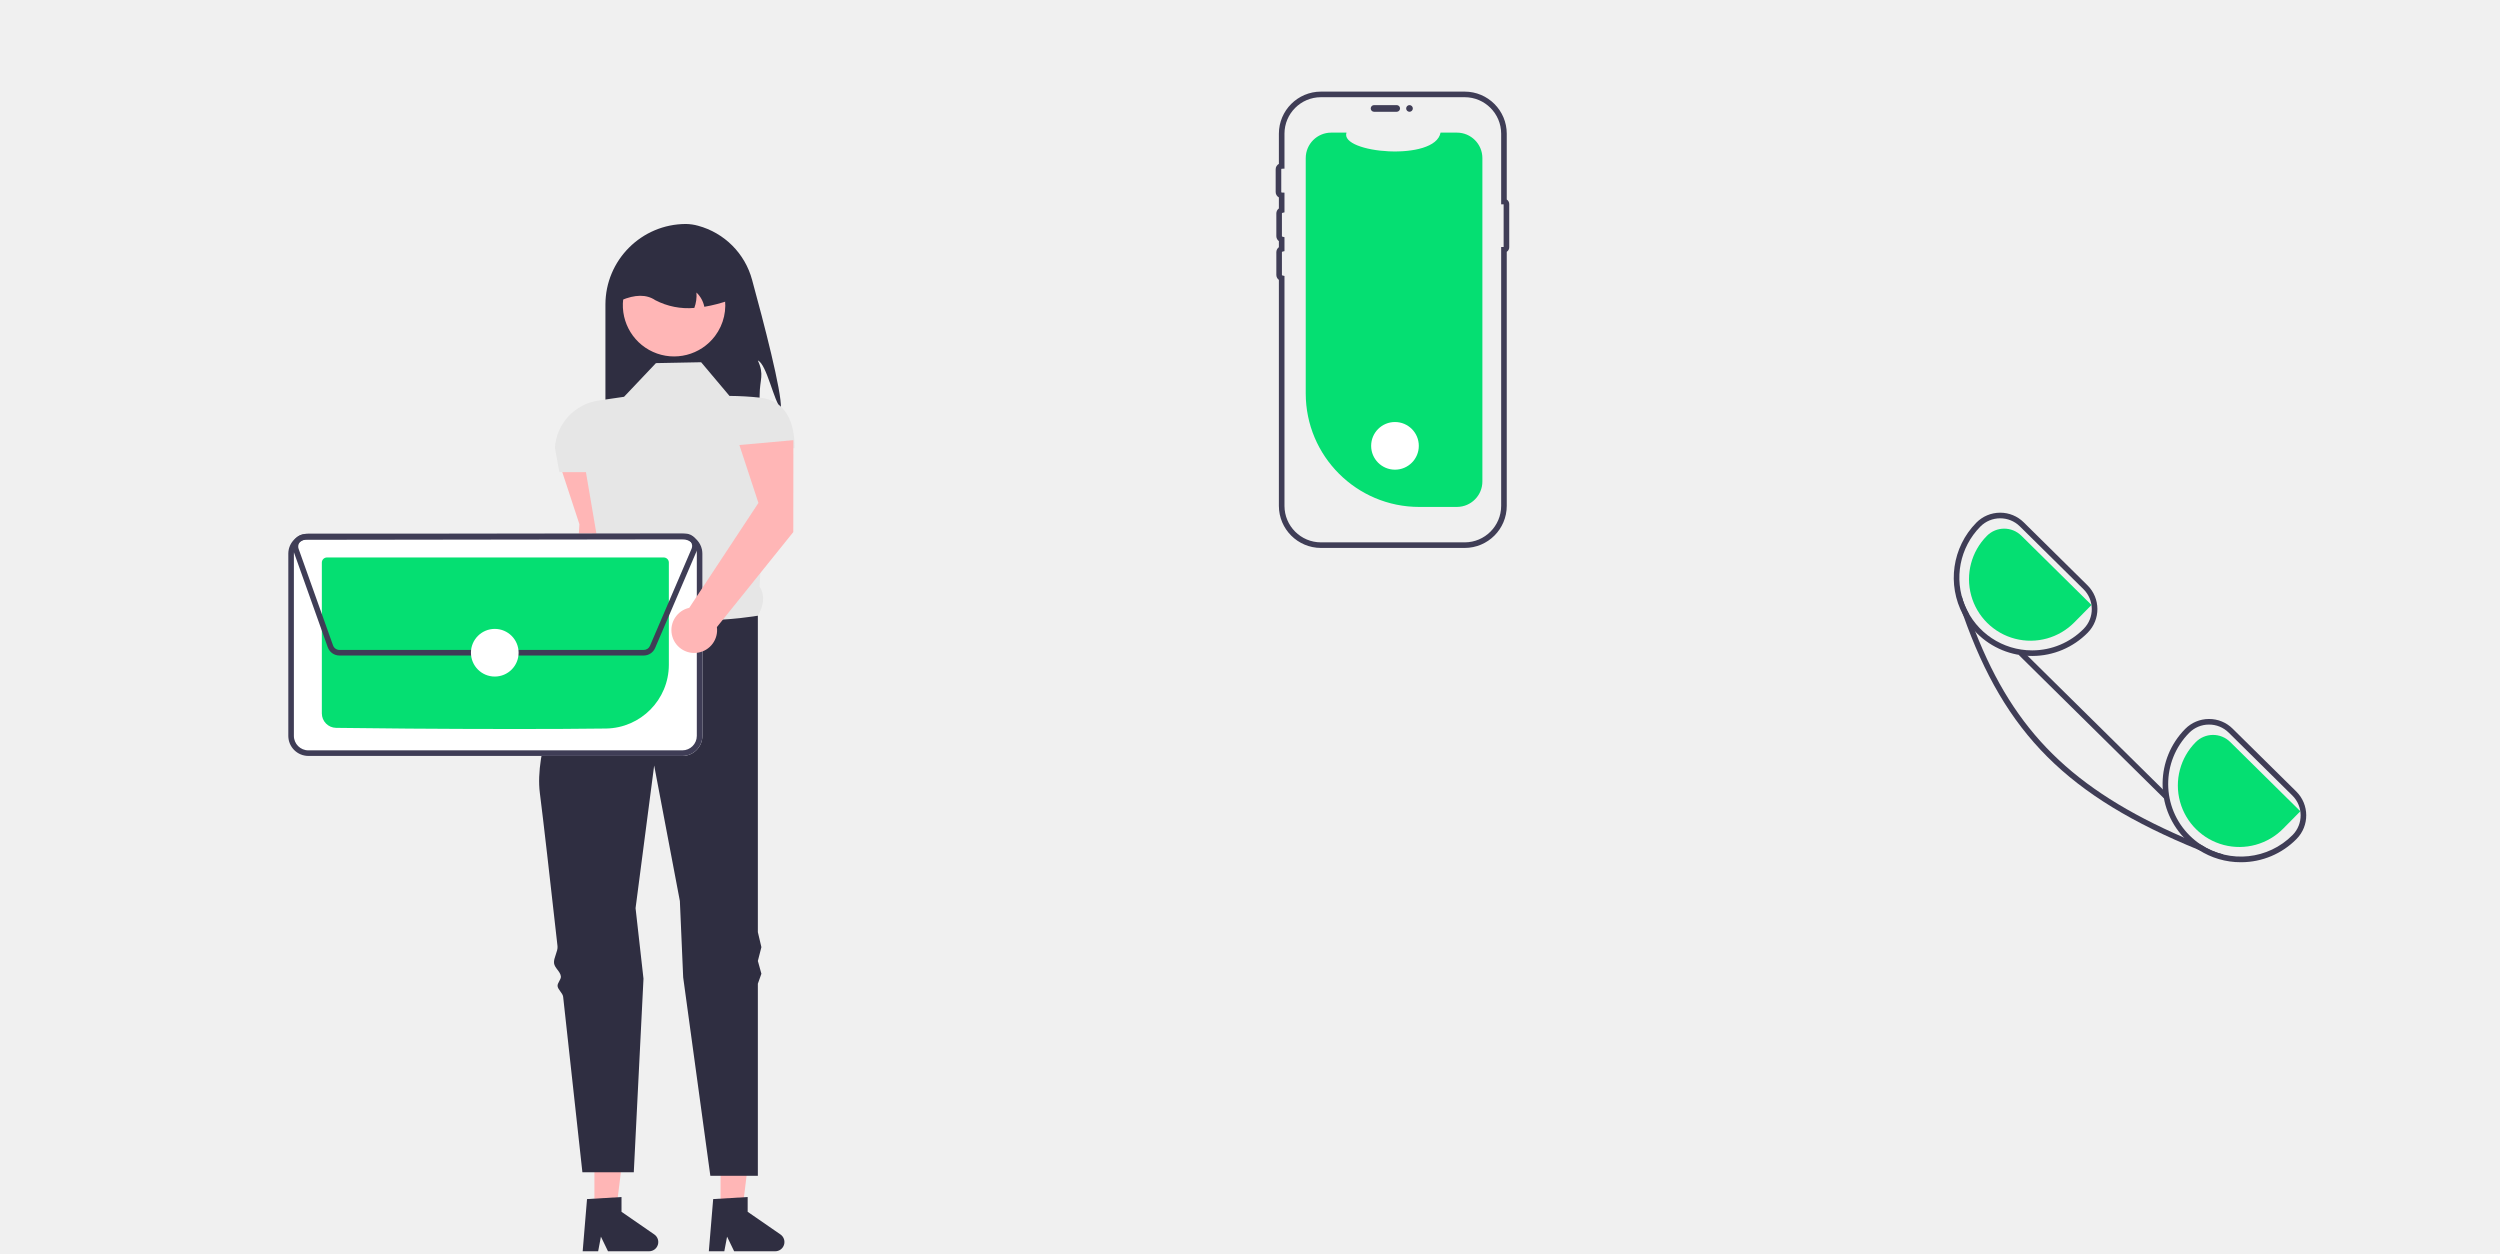
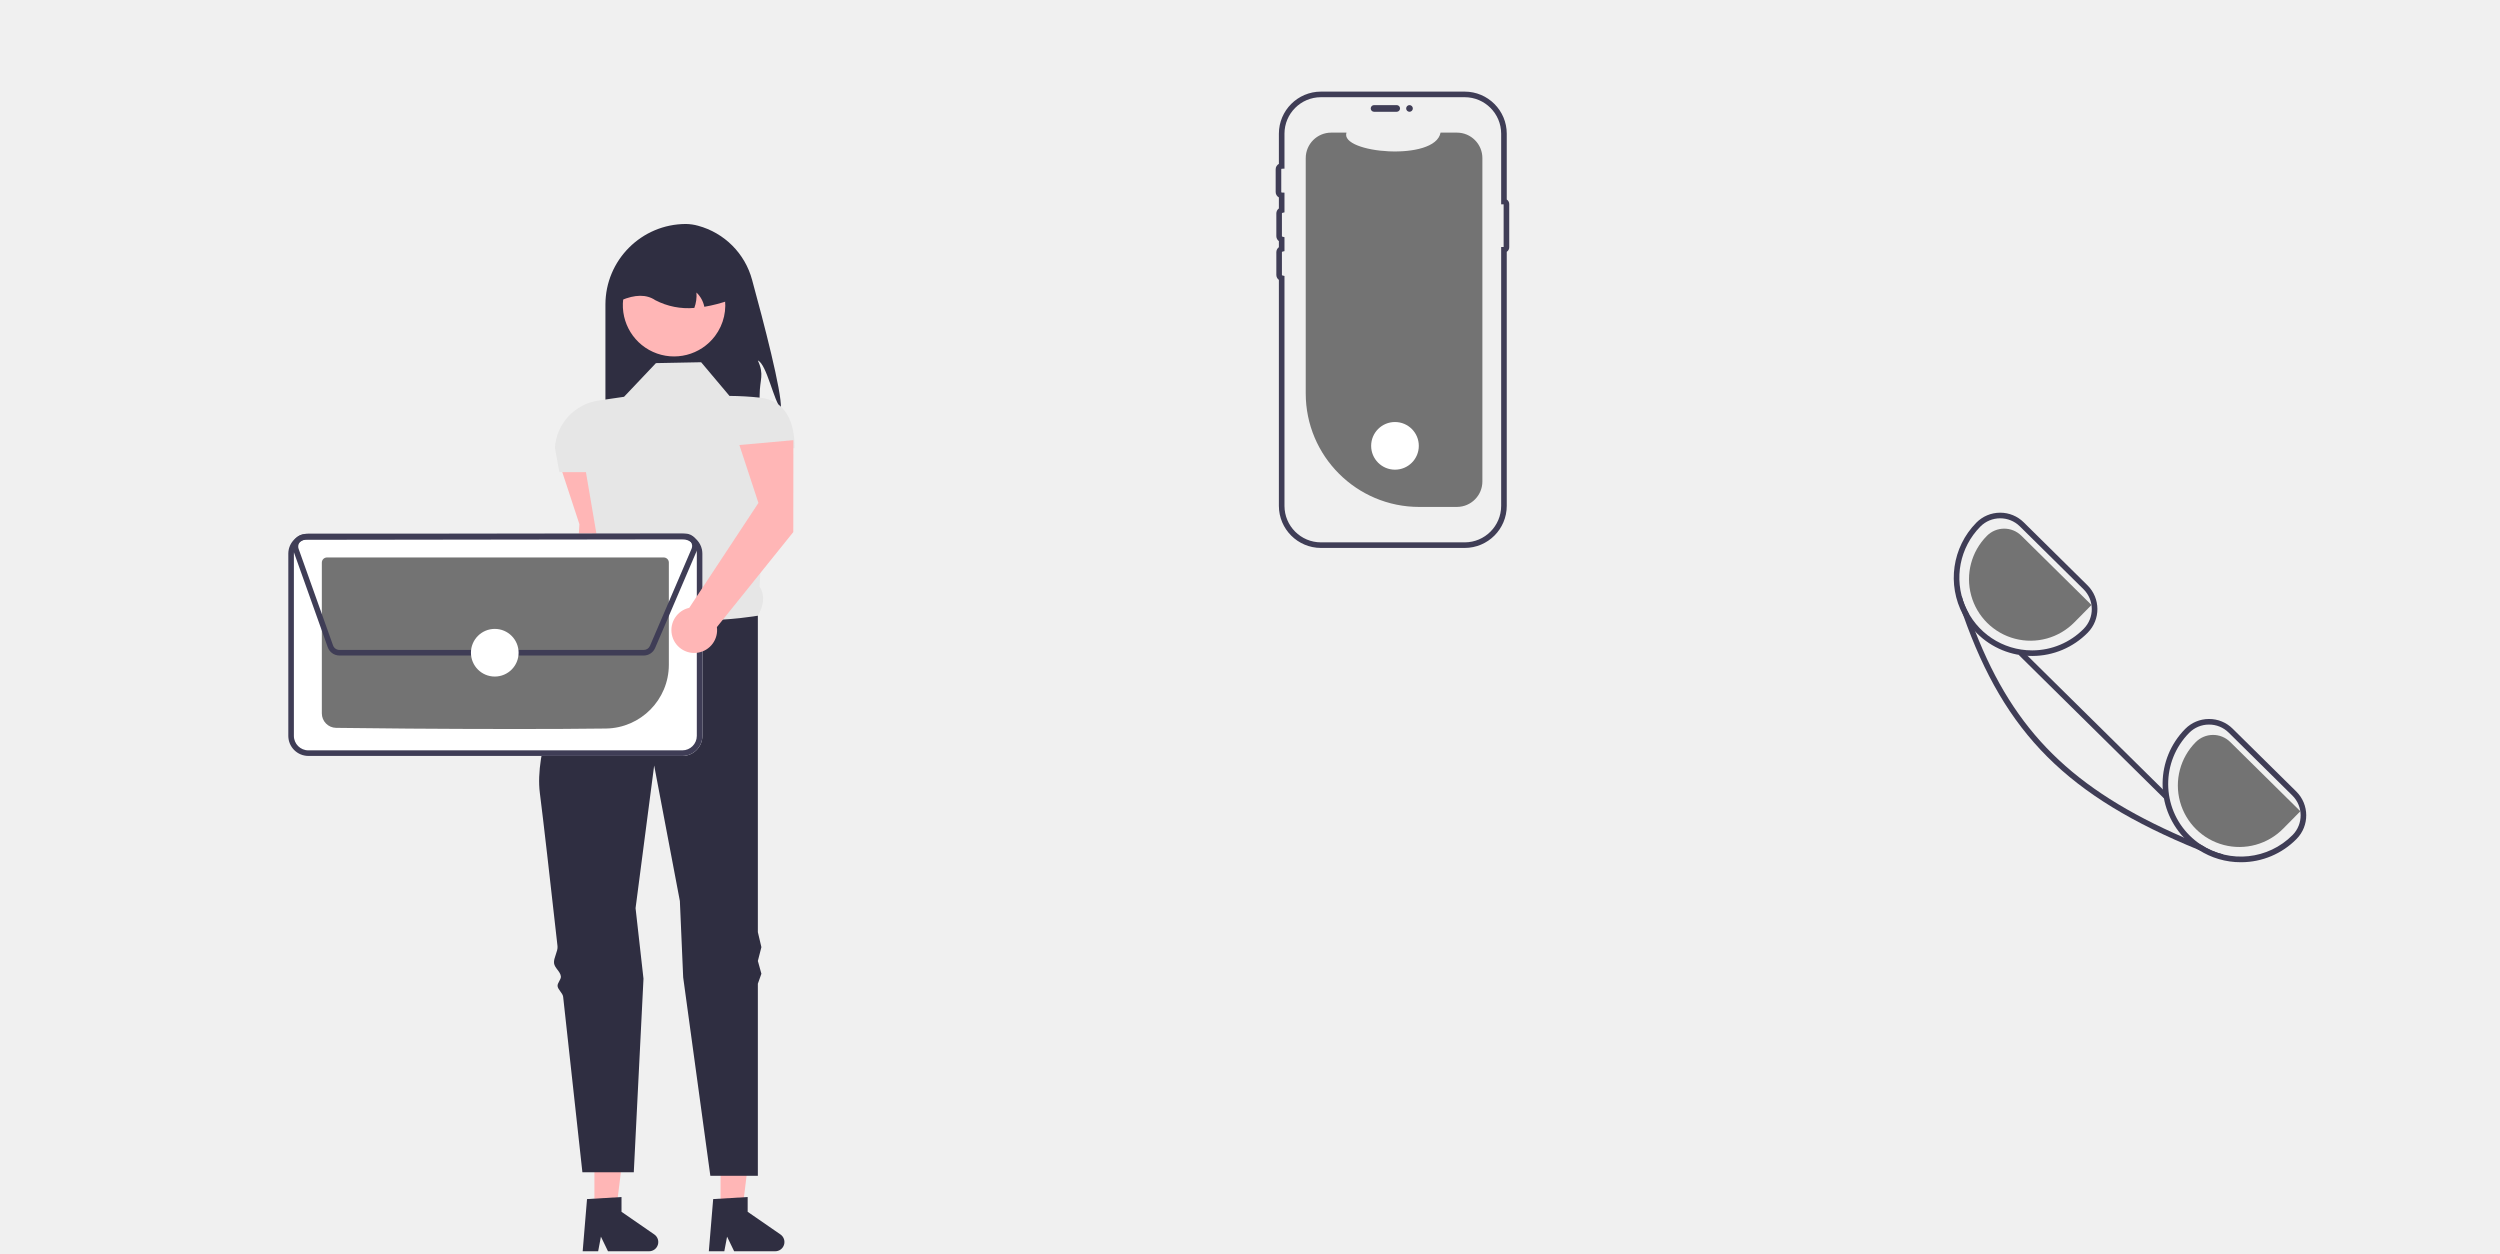
<svg xmlns="http://www.w3.org/2000/svg" width="894.249" height="448.282" viewBox="0 0 894.249 448.282" role="img" artist="Katerina Limpitsouni" source="https://undraw.co/">
  <path d="M447.37,674.141q-40.475,0-80.829-1.449c-38.44-1.381-78.19-2.808-115.136-23.299-25.845-14.333-48.735-37.329-66.194-66.504a223.77,223.77,0,0,1-25.369-63.604,261.476,261.476,0,0,1,.953-123.779,219.834,219.834,0,0,1,14.741-40.4c26.943-55.793,76.085-93.246,134.826-102.754a6.807,6.807,0,0,1,1.463-.031c.264.014.528.029.796.018l.346-.11a16.882,16.882,0,0,1,2.721-.698c90.594-13.487,186.365,13.802,276.952,78.914,70.042,50.351,162.868,77.464,283.781,82.889l1.717.09c33.66,1.934,66.218,15.811,94.16,40.133,27.579,24.006,48.287,56.034,59.884,92.624,1.426,4.461,2.733,9.104,3.884,13.801a26.039,26.039,0,0,1-6.941,24.69v.009l-.301.31c-.725.721-1.488,1.412-2.267,2.056l-.917.756c-7.727,6.365-13.83,11.394-21.135,15.299a64.983,64.983,0,0,1-15.419,5.821c-29.465,7.184-59.388,13.844-88.936,19.797-57.385,11.57-116.281,21.115-175.054,28.368A2269.141,2269.141,0,0,1,447.37,674.141Zm-136.232-419.845a3.507,3.507,0,0,0-.539.037c-58.192,9.419-106.869,46.504-133.544,101.745a217.624,217.624,0,0,0-14.595,40,259.188,259.188,0,0,0-.941,122.681,221.622,221.622,0,0,0,25.123,62.996c17.288,28.889,39.944,51.654,65.518,65.836,36.614,20.308,76.176,21.729,114.436,23.102a2266.314,2266.314,0,0,0,358.315-15.595c58.735-7.249,117.593-16.787,174.94-28.351,29.528-5.948,59.43-12.604,88.875-19.783a63.358,63.358,0,0,0,15.047-5.679c7.157-3.826,13.202-8.807,20.855-15.111l.917-.755c.67-.554,1.329-1.146,1.958-1.761l.181-.189c6.289-6.339,8.735-14.702,6.71-22.944v-.001c-1.139-4.646-2.432-9.24-3.844-13.655-23.69-74.746-84.974-127.569-152.496-131.447l-1.707-.09c-55.232-2.479-103.564-9.344-147.752-20.99-52.75-13.902-98.801-34.83-136.876-62.201-90.242-64.862-185.613-92.049-275.811-78.626a15.473,15.473,0,0,0-2.479.643l-.623.174a9.374,9.374,0,0,1-1.062-.013C311.537,254.307,311.335,254.296,311.138,254.296Z" transform="translate(-152.8755 -225.8589)" fill="#f0f0f0" />
  <path d="M432.202,371.915c-2.498-2.397-5.053-15.762-8.242-17.118,2.384,5.269.653,6.663.64,12.446a39.123,39.123,0,0,1-1.141,9.745H369.435V334.825a28.847,28.847,0,0,1,28.848-28.848,17.214,17.214,0,0,1,4.276.626A27.428,27.428,0,0,1,421.909,326.007C426.028,341.061,432.578,366.119,432.202,371.915Z" transform="translate(-152.8755 -225.8589)" fill="#2f2e41" />
  <path d="M372.605,423.782l.027-32.863L353.314,392.645l6.818,20.726-3.191,52.096a8.173,8.173,0,1,0,9.89,6.889Z" transform="translate(-152.8755 -225.8589)" fill="#ffb6b6" />
  <polygon points="257.746 432.76 265.55 432.759 269.263 402.657 257.744 402.657 257.746 432.76" fill="#ffb6b6" />
  <path d="M407.978,654.769l12.337-.736v5.286l11.729,8.101a3.302,3.302,0,0,1-1.876,6.019H415.481L412.949,668.209l-.988,5.228h-5.538Z" transform="translate(-152.8755 -225.8589)" fill="#2f2e41" />
  <polygon points="212.62 432.76 220.425 432.759 224.137 402.657 212.619 402.657 212.62 432.76" fill="#ffb6b6" />
  <path d="M362.853,654.769l12.337-.736v5.286l11.729,8.101a3.302,3.302,0,0,1-1.876,6.019H370.355l-2.532-5.228-.988,5.228H361.297Z" transform="translate(-152.8755 -225.8589)" fill="#2f2e41" />
  <path d="M403.672,355.43l-16.167.317-11.412,12.046-9.149,1.342a18.266,18.266,0,0,0-15.577,16.897v0l1.585,8.706h9.51l5.502,32.303c-2.139,5.451-2.285,9.754,2.107,11.444l13.631,25.678L423.96,446.094c2.042-3.51,2.696-7.036.609-10.464l2.878-49.45h9.677v0c0-9.249-3.128-17.046-12.32-18.075a108.654,108.654,0,0,0-10.989-.629Z" transform="translate(-152.8755 -225.8589)" fill="#e6e6e6" />
  <path d="M423.96,446.094s-39.309,6.974-53.891-7.608c0,0-1.48,2.513-3.711,6.682-.642,1.199-1.881,2.011-2.629,3.463-.68,1.32-2.429,2.942-3.17,4.439-.596,1.204.36,2.777-.26,4.078-7.468,15.664-16.193,37.759-14.322,52.348,1.206,9.409,3.698,31.302,6.322,54.816.205,1.837-1.455,4.197-1.249,6.049.194,1.746,2.255,2.984,2.45,4.734.129,1.162-1.31,2.348-1.181,3.508.141,1.273,1.85,2.522,1.991,3.79,3.594,32.468,6.886,62.781,6.886,62.781h18.386l3.469-69.232-2.835-25.236,6.657-51.038,9.193,48.502,1.183,27.297,9.715,70.975H423.96v-68.708l1.268-3.569-1.268-4.578,1.268-4.932-1.268-5.372Z" transform="translate(-152.8755 -225.8589)" fill="#2f2e41" />
  <path d="M408.634,346.055a18.326,18.326,0,1,1,3.175-15.314c.053.22.097.438.14.665A18.301,18.301,0,0,1,408.634,346.055Z" transform="translate(-152.8755 -225.8589)" fill="#ffb6b6" />
  <path d="M404.813,335.598a9.633,9.633,0,0,0-2.815-5.104,13.142,13.142,0,0,1-.761,5.51,25.395,25.395,0,0,1-13.955-2.764c-3.233-2.194-7.348-2.004-12.141,0a17.75,17.75,0,0,1,17.752-17.752h3.17a17.756,17.756,0,0,1,17.752,17.752A52.852,52.852,0,0,1,404.813,335.598Z" transform="translate(-152.8755 -225.8589)" fill="#2f2e41" />
  <circle cx="113.249" cy="285" r="51" fill="#f0f0f0" />
  <circle cx="438.249" cy="51" r="51" fill="#f0f0f0" />
  <circle cx="843.249" cy="293" r="51" fill="#f0f0f0" />
-   <path d="M683.125,282.421V398.067A9.119,9.119,0,0,1,674.101,407.186a.802.802,0,0,1-.1.004H660.541a40.606,40.606,0,0,1-40.606-40.606v-84.163a9.123,9.123,0,0,1,9.123-9.123l5.454,0c-2.527,7.371,31.765,10.474,33.648,0l5.841,0A9.123,9.123,0,0,1,683.125,282.421Z" transform="translate(-152.8755 -225.8589)" fill="#05df72" />
+   <path d="M683.125,282.421V398.067A9.119,9.119,0,0,1,674.101,407.186a.802.802,0,0,1-.1.004H660.541a40.606,40.606,0,0,1-40.606-40.606v-84.163a9.123,9.123,0,0,1,9.123-9.123l5.454,0c-2.527,7.371,31.765,10.474,33.648,0l5.841,0A9.123,9.123,0,0,1,683.125,282.421Z" transform="translate(-152.8755 -225.8589)" fill="#737373" />
  <path d="M643.182,264.65a1.197,1.197,0,0,1,1.196-1.196h8.13a1.196,1.196,0,0,1,0,2.391h-8.13A1.197,1.197,0,0,1,643.182,264.65Z" transform="translate(-152.8755 -225.8589)" fill="#3f3d56" />
  <path d="M676.794,421.859h-51.416a15.063,15.063,0,0,1-15.046-15.046V325.972a2.187,2.187,0,0,1-.911-1.779v-8.13a2.186,2.186,0,0,1,.911-1.778v-2.182a2.186,2.186,0,0,1-.911-1.778v-8.131a2.186,2.186,0,0,1,.911-1.778v-3.944a2.184,2.184,0,0,1-1.15-1.93v-8.13a2.184,2.184,0,0,1,1.15-1.93V273.674A15.063,15.063,0,0,1,625.378,258.628h51.416a15.063,15.063,0,0,1,15.046,15.046V297.23a1.886,1.886,0,0,1,.886,1.598v15.503a1.887,1.887,0,0,1-.886,1.599V406.813A15.063,15.063,0,0,1,676.794,421.859ZM625.378,260.628a13.061,13.061,0,0,0-13.046,13.046v12.508l-.962.037a.195.195,0,0,0-.188.192V294.541a.196.196,0,0,0,.188.192l.962.037v7.049l-.761.188a.197.197,0,0,0-.15.187v8.131a.197.197,0,0,0,.15.187l.761.188v4.991l-.761.188a.197.197,0,0,0-.15.187v8.13a.197.197,0,0,0,.15.187l.761.188V406.813a13.061,13.061,0,0,0,13.046,13.046h51.416a13.061,13.061,0,0,0,13.046-13.046V314.217h.886V298.942h-.886V273.674a13.061,13.061,0,0,0-13.046-13.046Z" transform="translate(-152.8755 -225.8589)" fill="#3f3d56" />
  <circle cx="504.176" cy="38.791" r="1.196" fill="#3f3d56" />
  <path d="M396.956,496.262H263.168a7.188,7.188,0,0,1-7.17-7.169v-65.189a7.188,7.188,0,0,1,7.169-7.17H396.955a7.188,7.188,0,0,1,7.17,7.169v65.189A7.188,7.188,0,0,1,396.956,496.262Z" transform="translate(-152.8755 -225.8589)" fill="#fff" />
  <path d="M396.956,496.262H263.168a7.188,7.188,0,0,1-7.17-7.169v-65.189a7.188,7.188,0,0,1,7.169-7.17H396.955a7.188,7.188,0,0,1,7.17,7.169v65.189A7.188,7.188,0,0,1,396.956,496.262ZM263.168,418.734a5.185,5.185,0,0,0-5.17,5.171v65.187a5.185,5.185,0,0,0,5.171,5.17H396.954a5.185,5.185,0,0,0,5.171-5.171v-65.187a5.185,5.185,0,0,0-5.171-5.17Z" transform="translate(-152.8755 -225.8589)" fill="#3f3d56" />
-   <path d="M337.232,486.628c-26.386,0-53.899-.252-64.164-.416a5.176,5.176,0,0,1-5.07-5.155V427.095a1.83,1.83,0,0,1,1.823-1.828H390.297a1.829,1.829,0,0,1,1.827,1.823v36.612a22.842,22.842,0,0,1-22.457,22.752C360.1,486.579,348.771,486.628,337.232,486.628Z" transform="translate(-152.8755 -225.8589)" fill="#05df72" />
+   <path d="M337.232,486.628c-26.386,0-53.899-.252-64.164-.416a5.176,5.176,0,0,1-5.07-5.155V427.095a1.83,1.83,0,0,1,1.823-1.828H390.297a1.829,1.829,0,0,1,1.827,1.823v36.612a22.842,22.842,0,0,1-22.457,22.752C360.1,486.579,348.771,486.628,337.232,486.628Z" transform="translate(-152.8755 -225.8589)" fill="#737373" />
  <path d="M383.146,460.339H274.287a4.438,4.438,0,0,1-4.164-2.936l-12.321-34.566a4.423,4.423,0,0,1,4.158-5.907l136.072-.189a4.423,4.423,0,0,1,4.359,5.198l.105.044-.391.912-.004.009-14.895,34.755A4.41,4.41,0,0,1,383.146,460.339Zm14.892-41.598-136.075.189a2.423,2.423,0,0,0-2.278,3.235l12.321,34.565a2.433,2.433,0,0,0,2.282,1.608H383.146a2.413,2.413,0,0,0,2.222-1.467l14.896-34.756.732.314-.732-.314a2.421,2.421,0,0,0-2.226-3.375Z" transform="translate(-152.8755 -225.8589)" fill="#3f3d56" />
  <circle cx="176.983" cy="233.48" r="8.524" fill="#fff" />
  <circle cx="498.983" cy="159.48" r="8.524" fill="#fff" />
  <path d="M974.255,508.979l-22.77-22.48a11.884,11.884,0,0,0-8.43-3.46h-.08a11.914,11.914,0,0,0-8.46,3.56,27.991,27.991,0,0,0-.49,38.84c.24.26.49.51.74.76a27.248,27.248,0,0,0,4.56,3.65,27.676,27.676,0,0,0,15.11,4.43h.17a27.826,27.826,0,0,0,19.75-8.32,12.023,12.023,0,0,0-.1-16.98Zm-1.32,15.57a26.092,26.092,0,0,1-32.76,3.48,26.786,26.786,0,0,1-4.01-3.25,26.002,26.002,0,0,1-.23-36.77,9.913,9.913,0,0,1,7.06-2.97h.06a9.911,9.911,0,0,1,7.02,2.88l22.77,22.49a10.007,10.007,0,0,1,.09,14.14Z" transform="translate(-152.8755 -225.8589)" fill="#3f3d56" />
  <path d="M899.545,435.199l-22.77-22.49a11.926,11.926,0,0,0-8.43-3.46h-.07a11.947,11.947,0,0,0-8.47,3.57,28.077,28.077,0,0,0-4.72,33l.01.01a27.562,27.562,0,0,0,4.33,5.93c.19.22.41.44.63.66a27.835,27.835,0,0,0,19.67,8.08h.18a27.854,27.854,0,0,0,19.75-8.33,11.999,11.999,0,0,0-.11-16.97Zm-1.32,15.57a25.855,25.855,0,0,1-18.33,7.73h-.17a26,26,0,0,1-18.49-44.27,10.008,10.008,0,0,1,14.14-.09l22.77,22.48A10.019,10.019,0,0,1,898.225,450.769Z" transform="translate(-152.8755 -225.8589)" fill="#3f3d56" />
-   <path d="M975.71,516.046l-25.103-24.794a8.727,8.727,0,0,0-12.327.076,22,22,0,1,0,31.305,30.919Z" transform="translate(-152.8755 -225.8589)" fill="#05df72" />
-   <path d="M901.004,442.262l-25.103-24.794a8.727,8.727,0,0,0-12.327.076,22,22,0,1,0,31.305,30.919Z" transform="translate(-152.8755 -225.8589)" fill="#05df72" />
+   <path d="M975.71,516.046l-25.103-24.794a8.727,8.727,0,0,0-12.327.076,22,22,0,1,0,31.305,30.919Z" transform="translate(-152.8755 -225.8589)" fill="#737373" />
+   <path d="M901.004,442.262l-25.103-24.794a8.727,8.727,0,0,0-12.327.076,22,22,0,1,0,31.305,30.919Z" transform="translate(-152.8755 -225.8589)" fill="#737373" />
  <path d="M948.125,531.489l-.6,1.58q-4.23-1.605-8.2-3.22c-46.88-19.13-69.26-41.52-84.23-84.02l-.01-.01q-1.065-3-2.07-6.14l1.58-.51a25.542,25.542,0,0,0,2.3,5.78q1.23,3.495,2.53,6.81c14.07,35.87,34.82,56.37,74.6,73.68q3,1.305,6.15,2.59A26.087,26.087,0,0,0,948.125,531.489Z" transform="translate(-152.8755 -225.8589)" fill="#3f3d56" />
  <rect x="900.623" y="448.539" width="2.001" height="73" transform="translate(-229.9252 559.8239) rotate(-45.35527)" fill="#3f3d56" />
  <path d="M436.64,416.173l.027-32.863-19.318,1.726,6.818,20.726-24.747,37.514a8.173,8.173,0,1,0,9.89,6.889Z" transform="translate(-152.8755 -225.8589)" fill="#ffb6b6" />
</svg>
